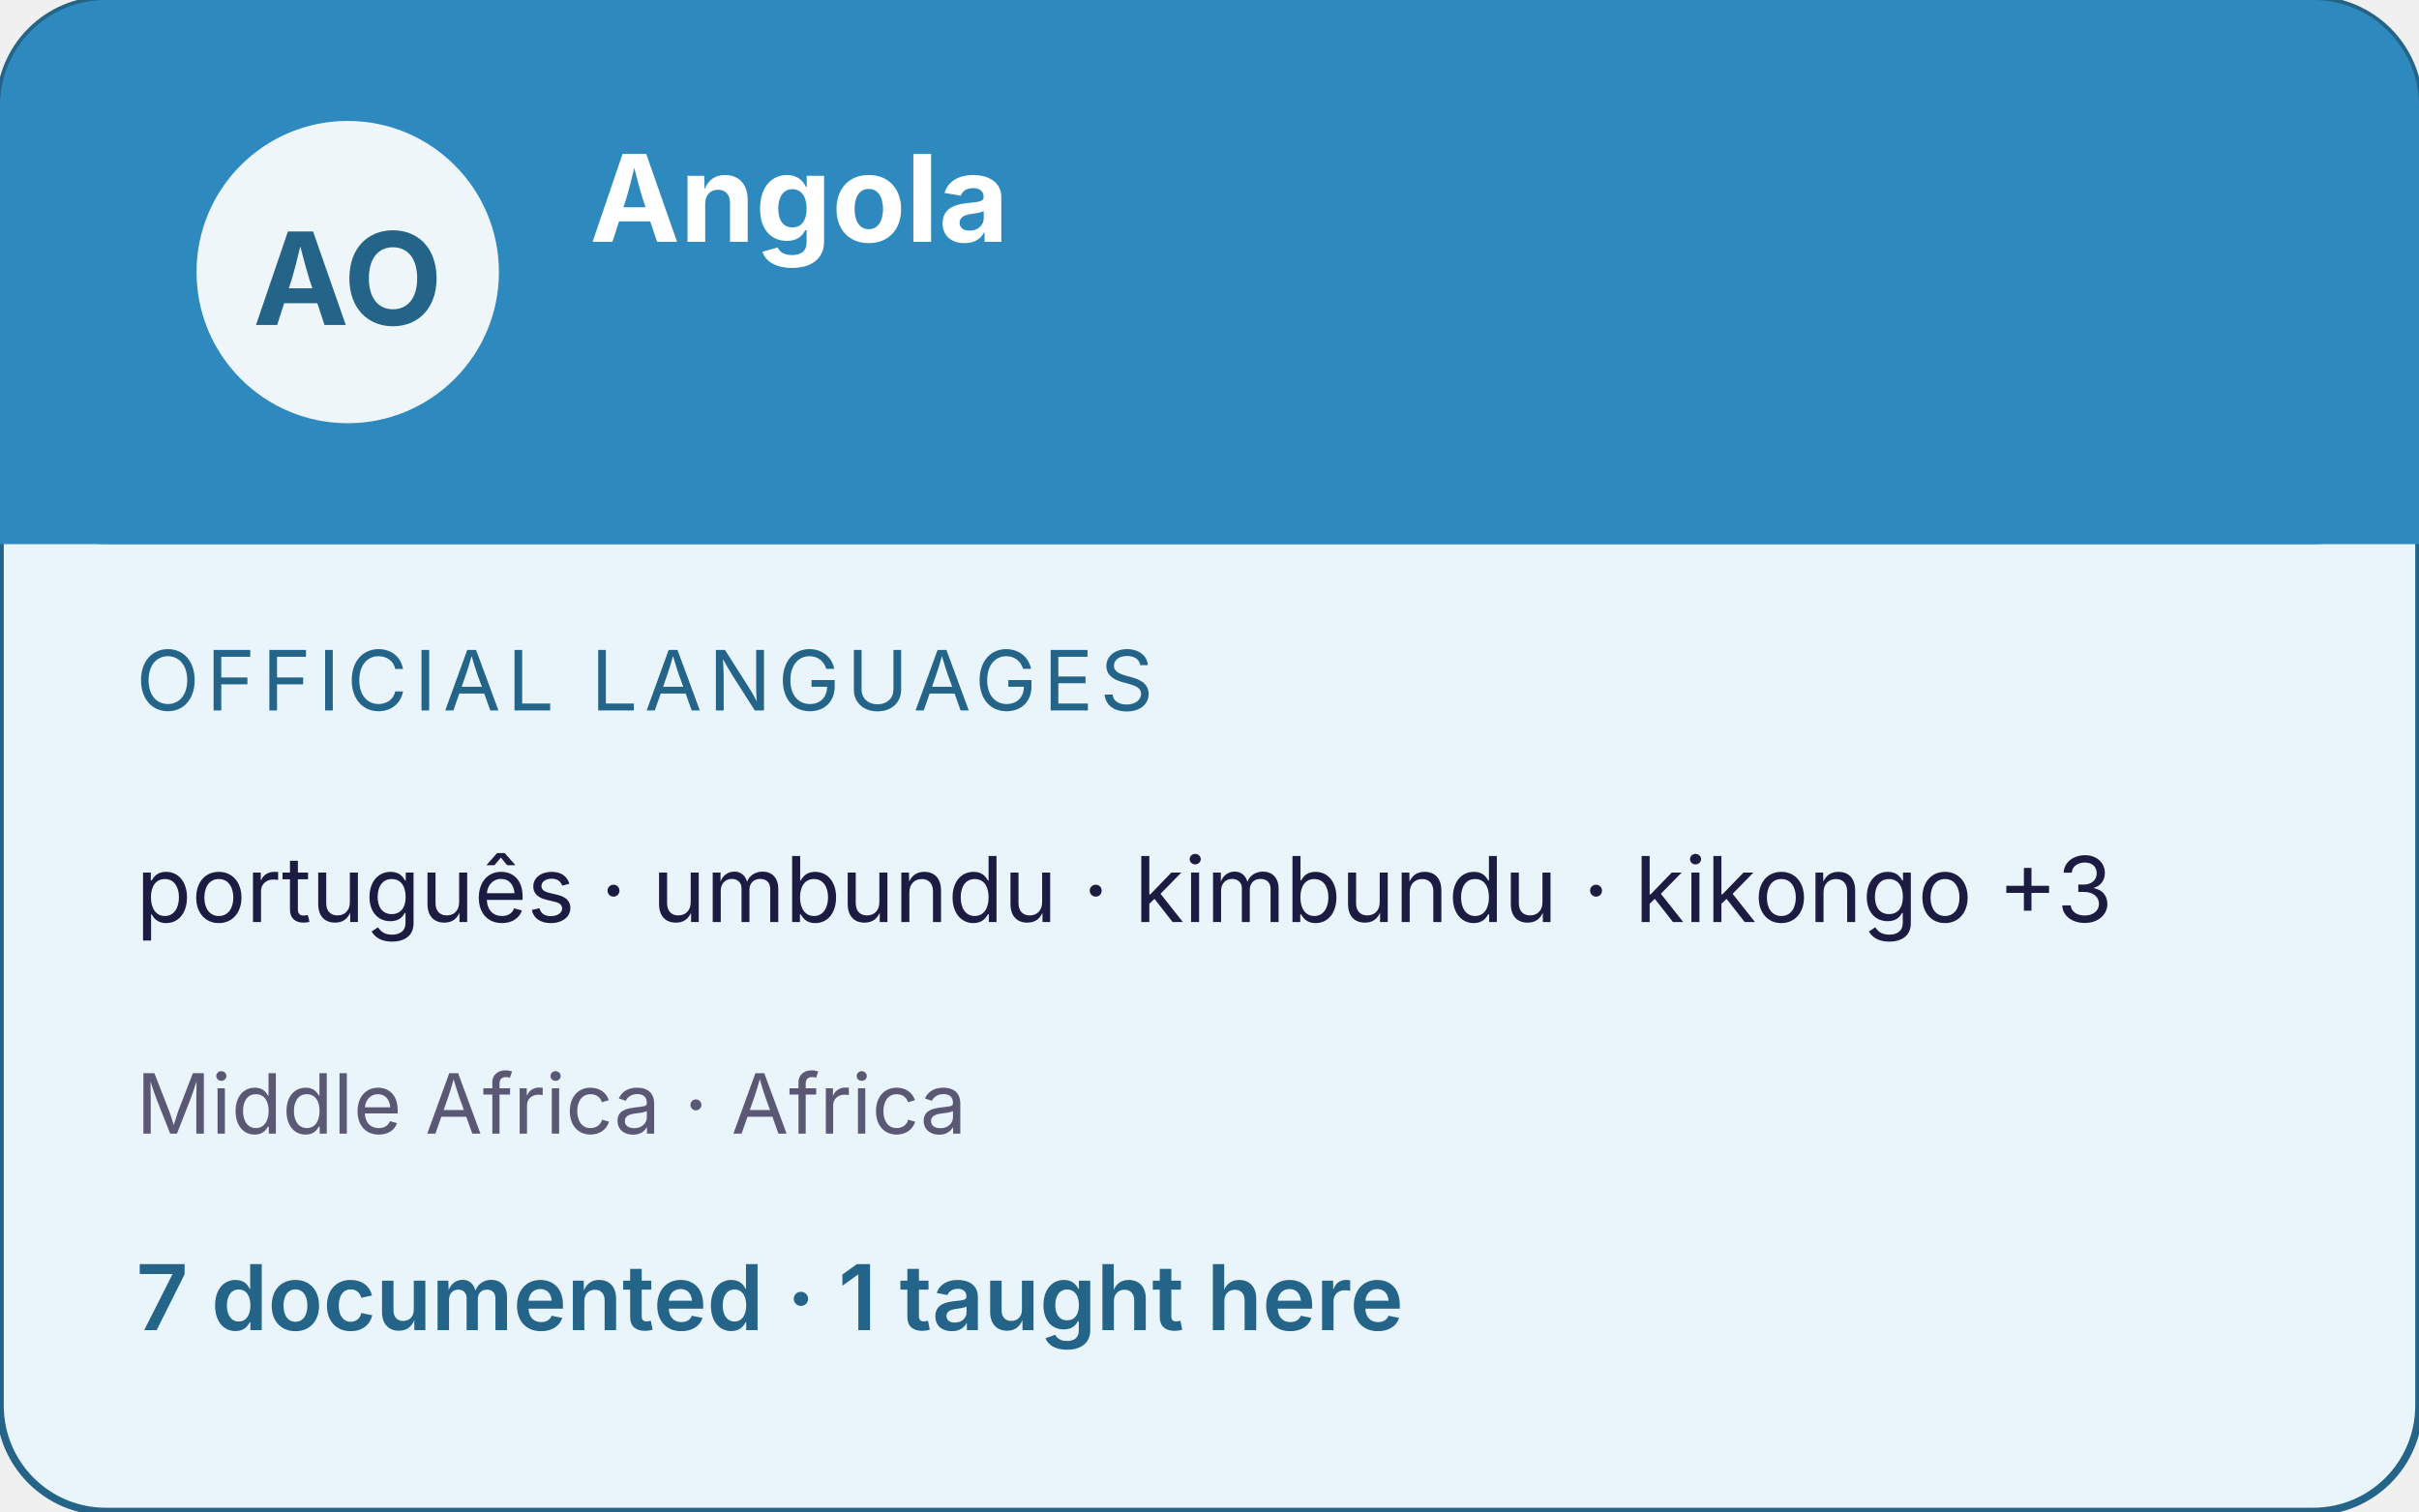
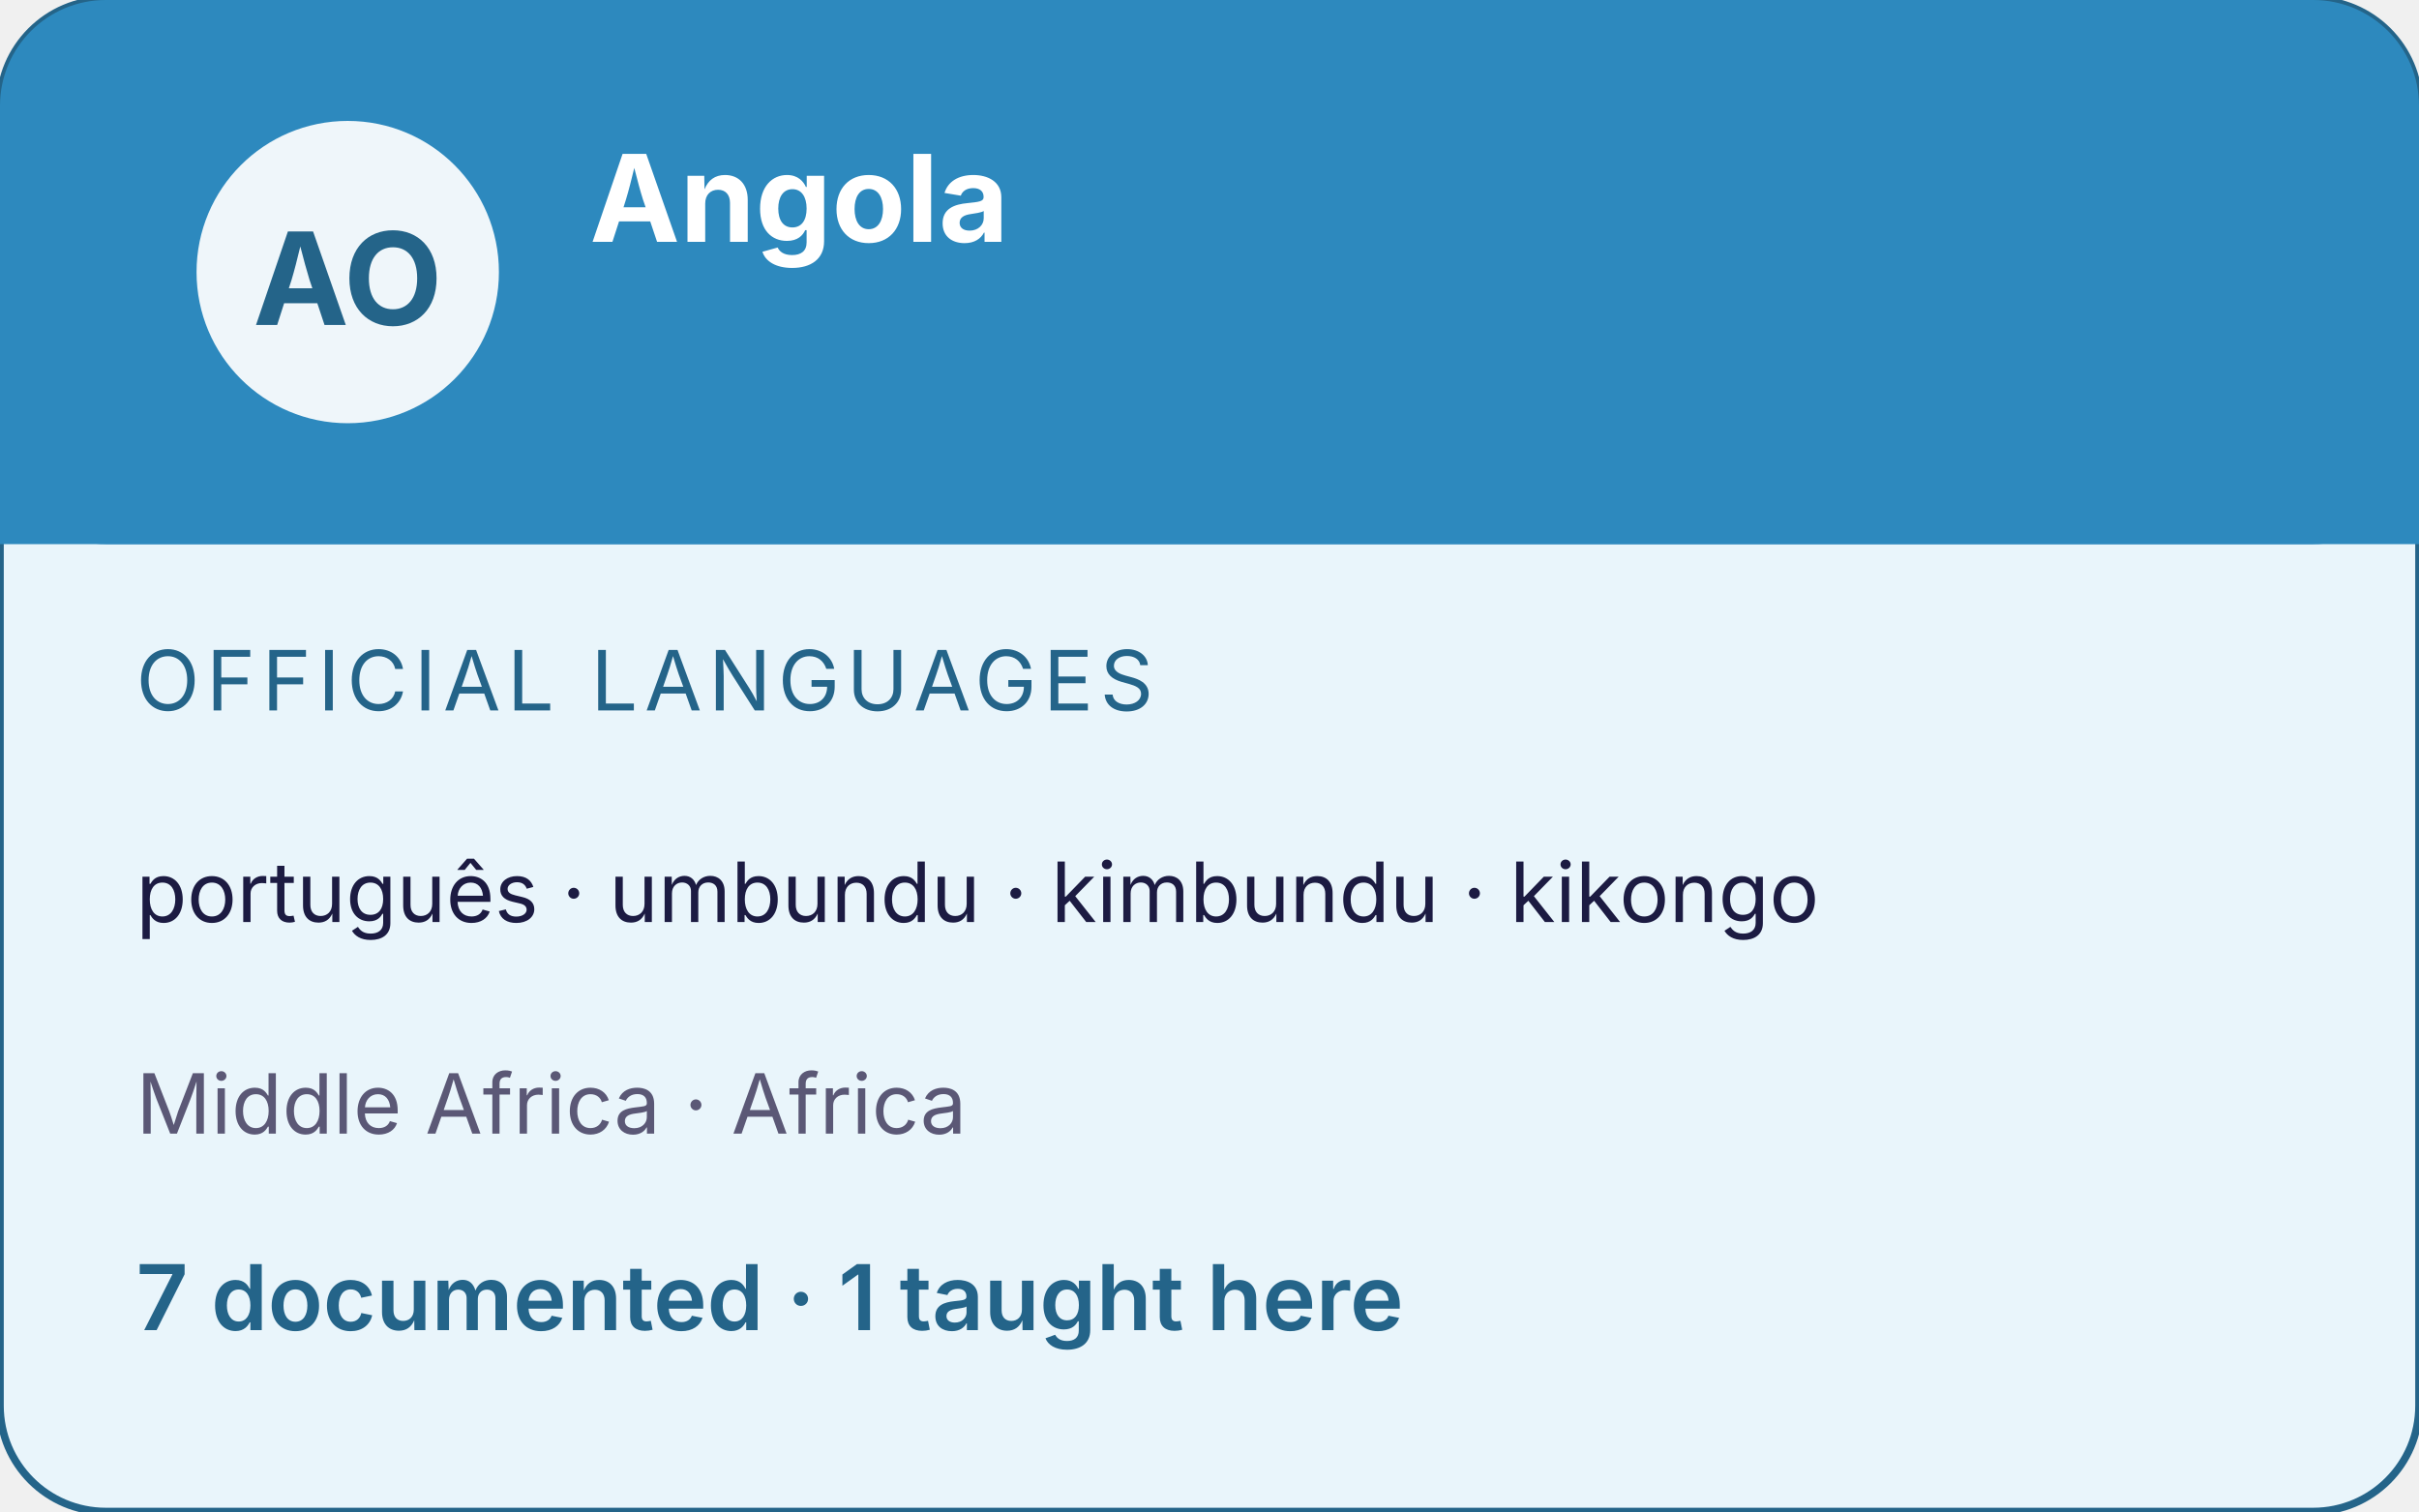
<svg xmlns="http://www.w3.org/2000/svg" viewBox="0 0 320 200" width="320" height="200" role="img" aria-label="Angola (AO): português, umbundu, kimbundu, kikongo. 7 languages documented for this country, 1 of them has a course on EkGuru." font-family="system-ui,-apple-system,Segoe UI,sans-serif">
  <rect width="320" height="200" rx="14" fill="hsl(202 70% 95%)" stroke="hsl(202 58% 34%)" stroke-width="1" />
  <rect width="320" height="72" rx="14" fill="hsl(202 62% 46%)" />
  <rect y="58" width="320" height="14" fill="hsl(202 62% 46%)" />
  <circle cx="46" cy="36" r="20" fill="#fff" opacity=".92" />
  <text x="46" y="43" text-anchor="middle" font-size="17" font-weight="700" fill="hsl(202 58% 34%)">AO</text>
  <text x="78" y="32" font-size="16" font-weight="700" fill="#fff">Angola</text>
  <text x="78" y="52" font-size="12" fill="#fff" opacity=".92" />
  <text x="18" y="94" font-size="11" letter-spacing=".08em" fill="hsl(202 58% 34%)">OFFICIAL LANGUAGES</text>
-   <text x="18" y="122" font-size="12" fill="#1c1b42">português · umbundu · kimbundu · kikongo +3</text>
+   <text x="18" y="122" font-size="11" fill="#1c1b42">português · umbundu · kimbundu · kikongo</text>
  <text x="18" y="150" font-size="11" fill="#5b5876">Middle Africa · Africa</text>
  <text x="18" y="176" font-size="12" font-weight="600" fill="hsl(202 58% 34%)">7 documented · 1 taught here</text>
</svg>
